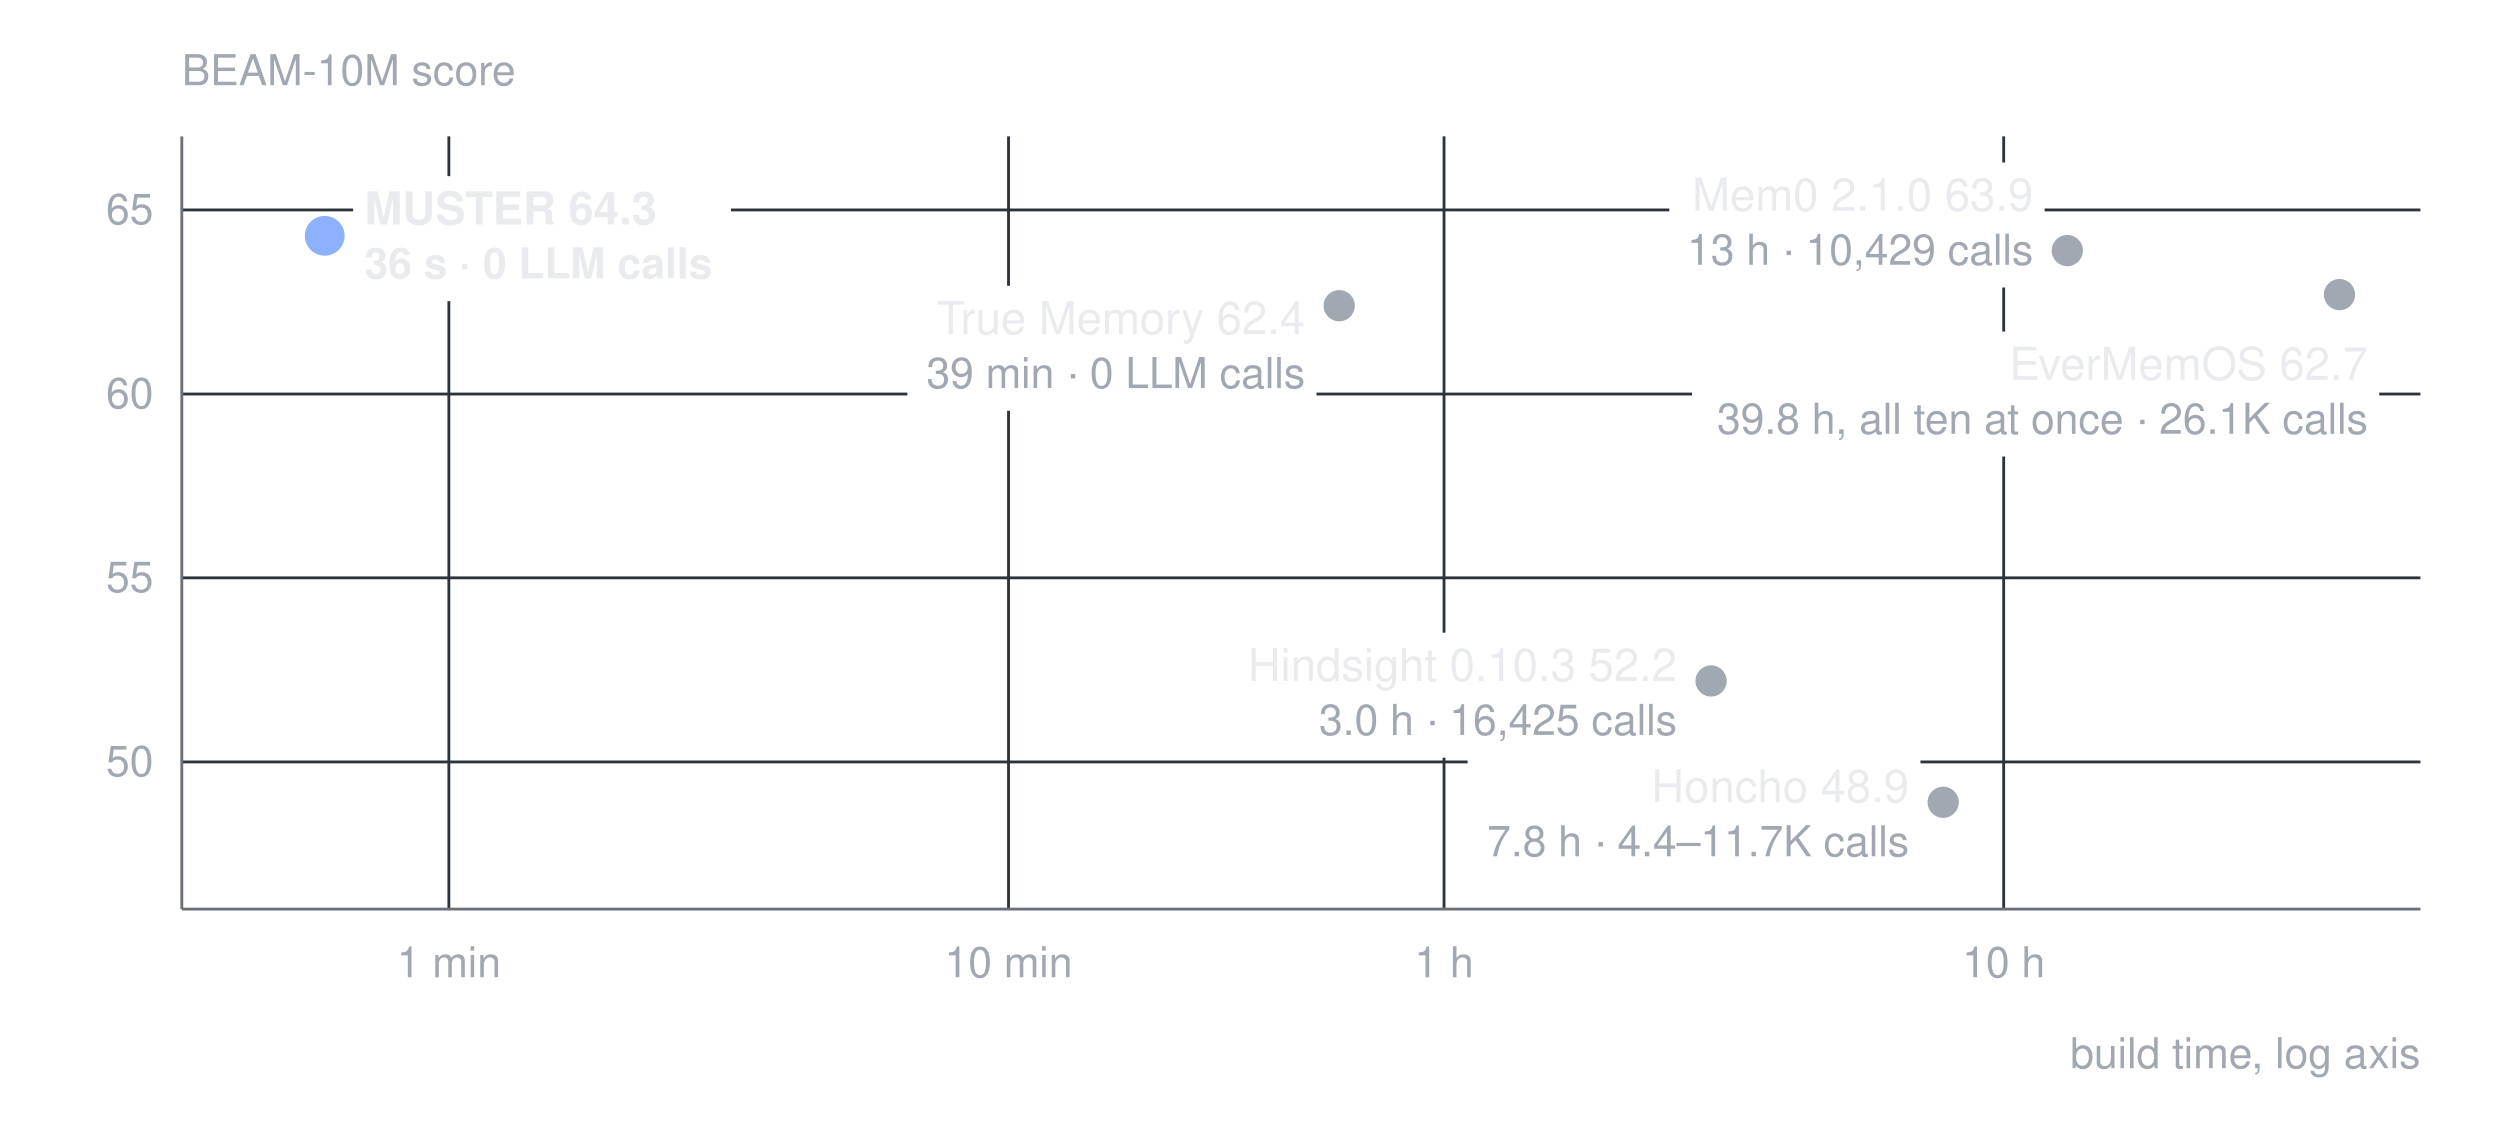
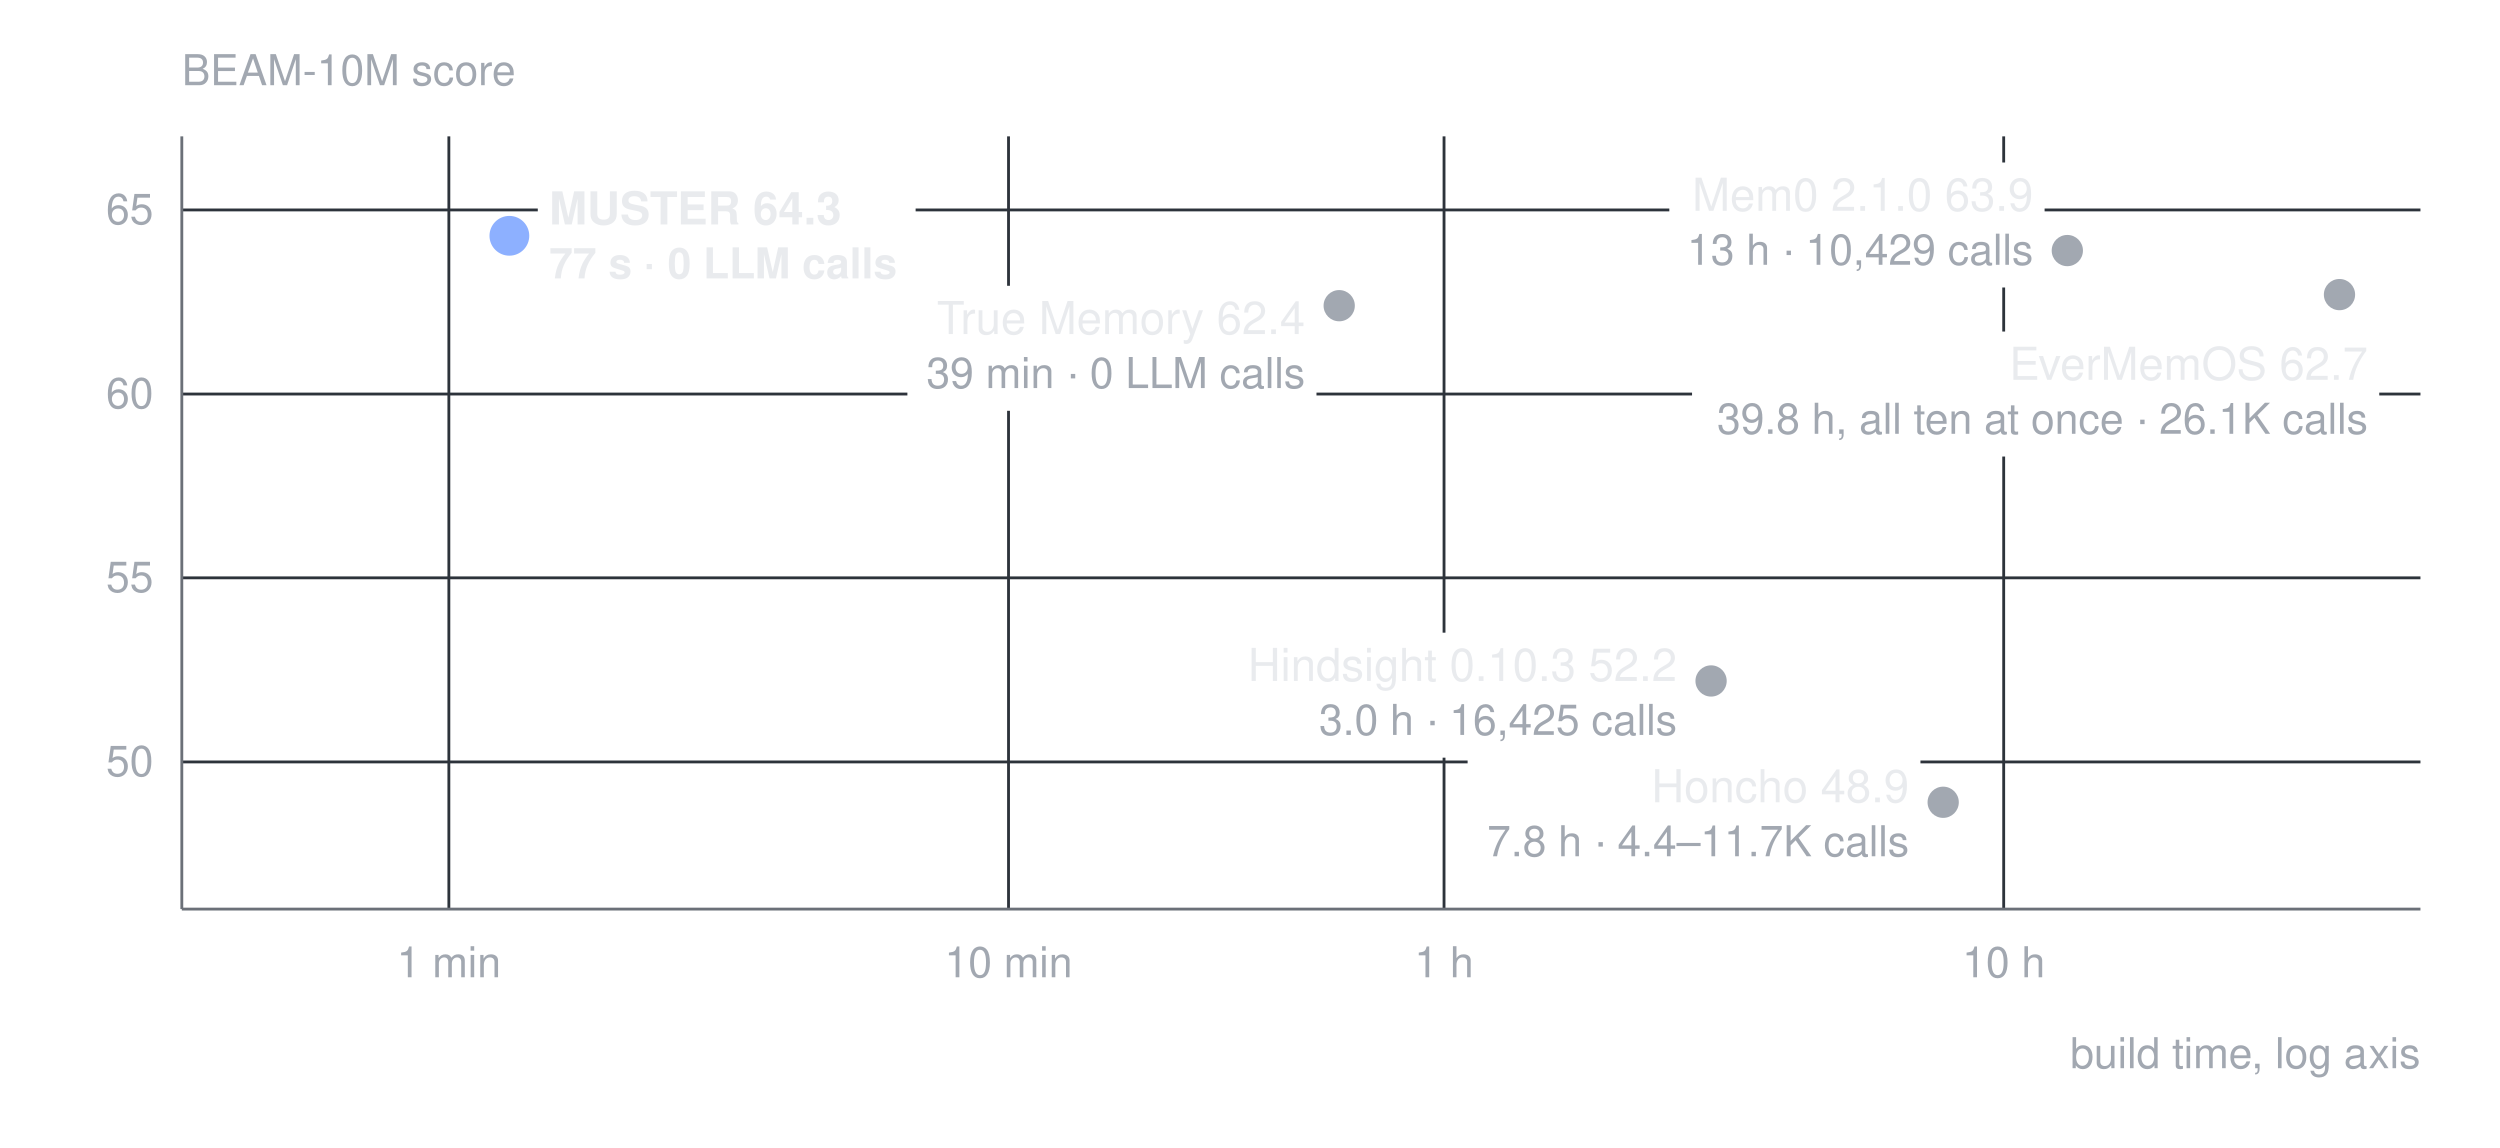
<svg xmlns="http://www.w3.org/2000/svg" viewBox="0 0 880 404" width="880" height="404" role="img" aria-labelledby="t d">
  <style>text{font-family:-apple-system,BlinkMacSystemFont,"Segoe UI",Helvetica,Arial,sans-serif}</style>
  <g stroke="#2d333b" stroke-width="1" fill="none">
    <line x1="64.0" y1="268.2" x2="516.6" y2="268.2" />
    <line x1="676.0" y1="268.2" x2="852.0" y2="268.2" />
    <line x1="64.0" y1="203.4" x2="852.0" y2="203.4" />
    <line x1="64.0" y1="138.7" x2="319.4" y2="138.7" />
    <line x1="463.4" y1="138.7" x2="595.6" y2="138.7" />
    <line x1="837.5" y1="138.7" x2="852.0" y2="138.7" />
-     <line x1="64.0" y1="73.9" x2="124.3" y2="73.9" />
-     <line x1="257.3" y1="73.9" x2="587.6" y2="73.9" />
+     <line x1="64.0" y1="73.9" x2="189.3" y2="73.9" />
+     <line x1="322.3" y1="73.9" x2="587.6" y2="73.9" />
    <line x1="719.7" y1="73.9" x2="852.0" y2="73.9" />
-     <line x1="158.0" y1="48.0" x2="158.0" y2="62.0" />
-     <line x1="158.0" y1="106.0" x2="158.0" y2="320.0" />
+     <line x1="158.0" y1="48.0" x2="158.0" y2="320.0" />
    <line x1="355.0" y1="48.0" x2="355.0" y2="100.6" />
    <line x1="355.0" y1="144.6" x2="355.0" y2="320.0" />
    <line x1="508.3" y1="48.0" x2="508.3" y2="222.7" />
    <line x1="508.3" y1="266.7" x2="508.3" y2="320.0" />
    <line x1="705.3" y1="48.0" x2="705.3" y2="57.2" />
    <line x1="705.3" y1="101.2" x2="705.3" y2="116.7" />
    <line x1="705.3" y1="160.7" x2="705.3" y2="320.0" />
  </g>
  <g stroke="#6b7078" stroke-width="1" fill="none">
    <line x1="64" y1="320" x2="852" y2="320" />
    <line x1="64" y1="48" x2="64" y2="320" />
  </g>
  <g fill="#a2a8b1" font-size="15">
    <text x="158.0" y="344" text-anchor="middle">1 min</text>
    <text x="355.0" y="344" text-anchor="middle">10 min</text>
    <text x="508.3" y="344" text-anchor="middle">1 h</text>
    <text x="705.3" y="344" text-anchor="middle">10 h</text>
    <text x="54" y="273.2" text-anchor="end">50</text>
    <text x="54" y="208.4" text-anchor="end">55</text>
    <text x="54" y="143.7" text-anchor="end">60</text>
    <text x="54" y="78.9" text-anchor="end">65</text>
    <text x="64" y="30">BEAM-10M score</text>
    <text x="852" y="376" text-anchor="end">build time, log axis</text>
  </g>
-   <circle cx="114.3" cy="83.0" r="7" fill="#8db0ff" />
-   <text x="128.3" y="79.0" text-anchor="start" font-size="16" fill="#e9ebee" font-weight="700">MUSTER 64.3</text>
-   <text x="128.3" y="98.0" text-anchor="start" font-size="15" fill="#e9ebee" font-weight="700">36 s · 0 LLM calls</text>
+   <circle cx="179.3" cy="83.0" r="7" fill="#8db0ff" />
+   <text x="193.3" y="79.0" text-anchor="start" font-size="16" fill="#e9ebee" font-weight="700">MUSTER 64.3</text>
+   <text x="193.3" y="98.0" text-anchor="start" font-size="15" fill="#e9ebee" font-weight="700">77 s · 0 LLM calls</text>
  <circle cx="727.7" cy="88.2" r="5.5" fill="#a2a8b1" />
  <text x="715.7" y="74.2" text-anchor="end" font-size="16" fill="#e9ebee">Mem0 2.1.0 63.9</text>
  <text x="715.7" y="93.2" text-anchor="end" font-size="15" fill="#a2a8b1">13 h · 10,429 calls</text>
  <circle cx="823.5" cy="103.7" r="5.5" fill="#a2a8b1" />
  <text x="833.5" y="133.7" text-anchor="end" font-size="16" fill="#e9ebee">EverMemOS 62.7</text>
  <text x="833.5" y="152.7" text-anchor="end" font-size="15" fill="#a2a8b1">39.8 h, all ten at once · 26.1K calls</text>
  <circle cx="471.4" cy="107.6" r="5.5" fill="#a2a8b1" />
  <text x="459.4" y="117.6" text-anchor="end" font-size="16" fill="#e9ebee">True Memory 62.4</text>
  <text x="459.4" y="136.6" text-anchor="end" font-size="15" fill="#a2a8b1">39 min · 0 LLM calls</text>
  <circle cx="602.3" cy="239.7" r="5.5" fill="#a2a8b1" />
  <text x="590.3" y="239.7" text-anchor="end" font-size="16" fill="#e9ebee">Hindsight 0.10.3 52.2</text>
  <text x="590.3" y="258.7" text-anchor="end" font-size="15" fill="#a2a8b1">3.0 h · 16,425 calls</text>
  <circle cx="684.0" cy="282.4" r="5.5" fill="#a2a8b1" />
  <text x="672.0" y="282.4" text-anchor="end" font-size="16" fill="#e9ebee">Honcho 48.9</text>
  <text x="672.0" y="301.4" text-anchor="end" font-size="15" fill="#a2a8b1">7.8 h · 4.4–11.7K calls</text>
</svg>
